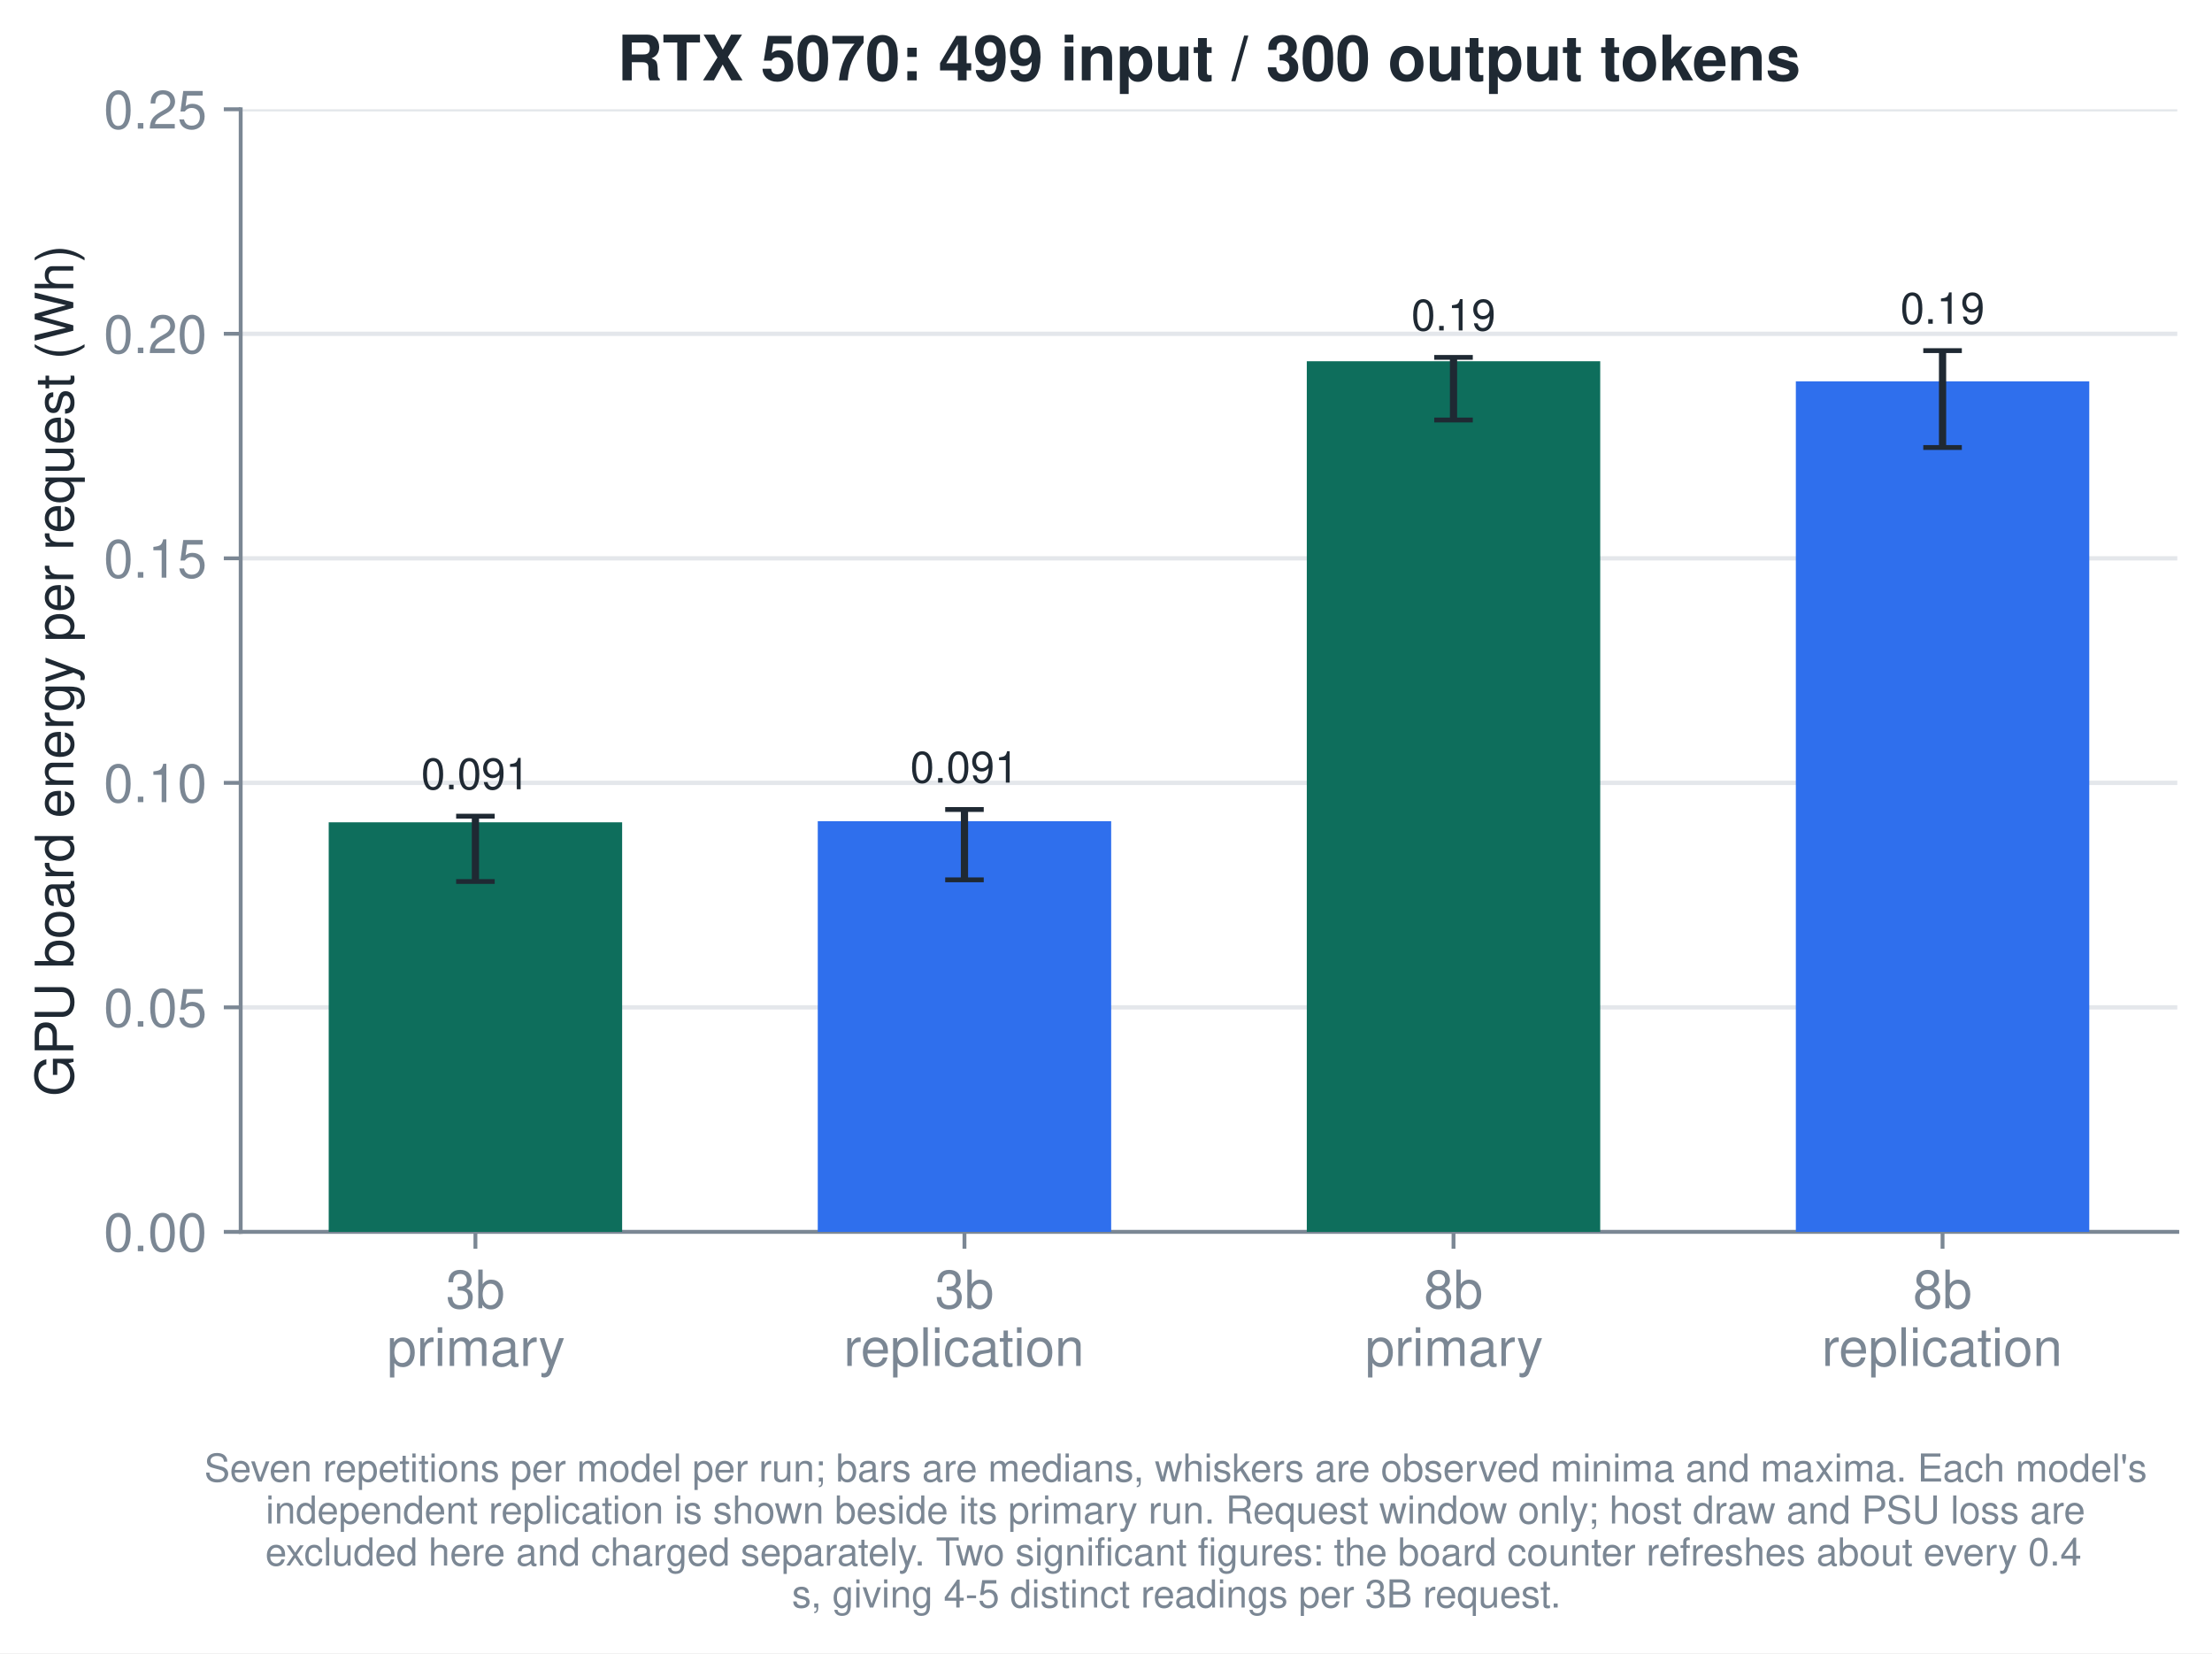
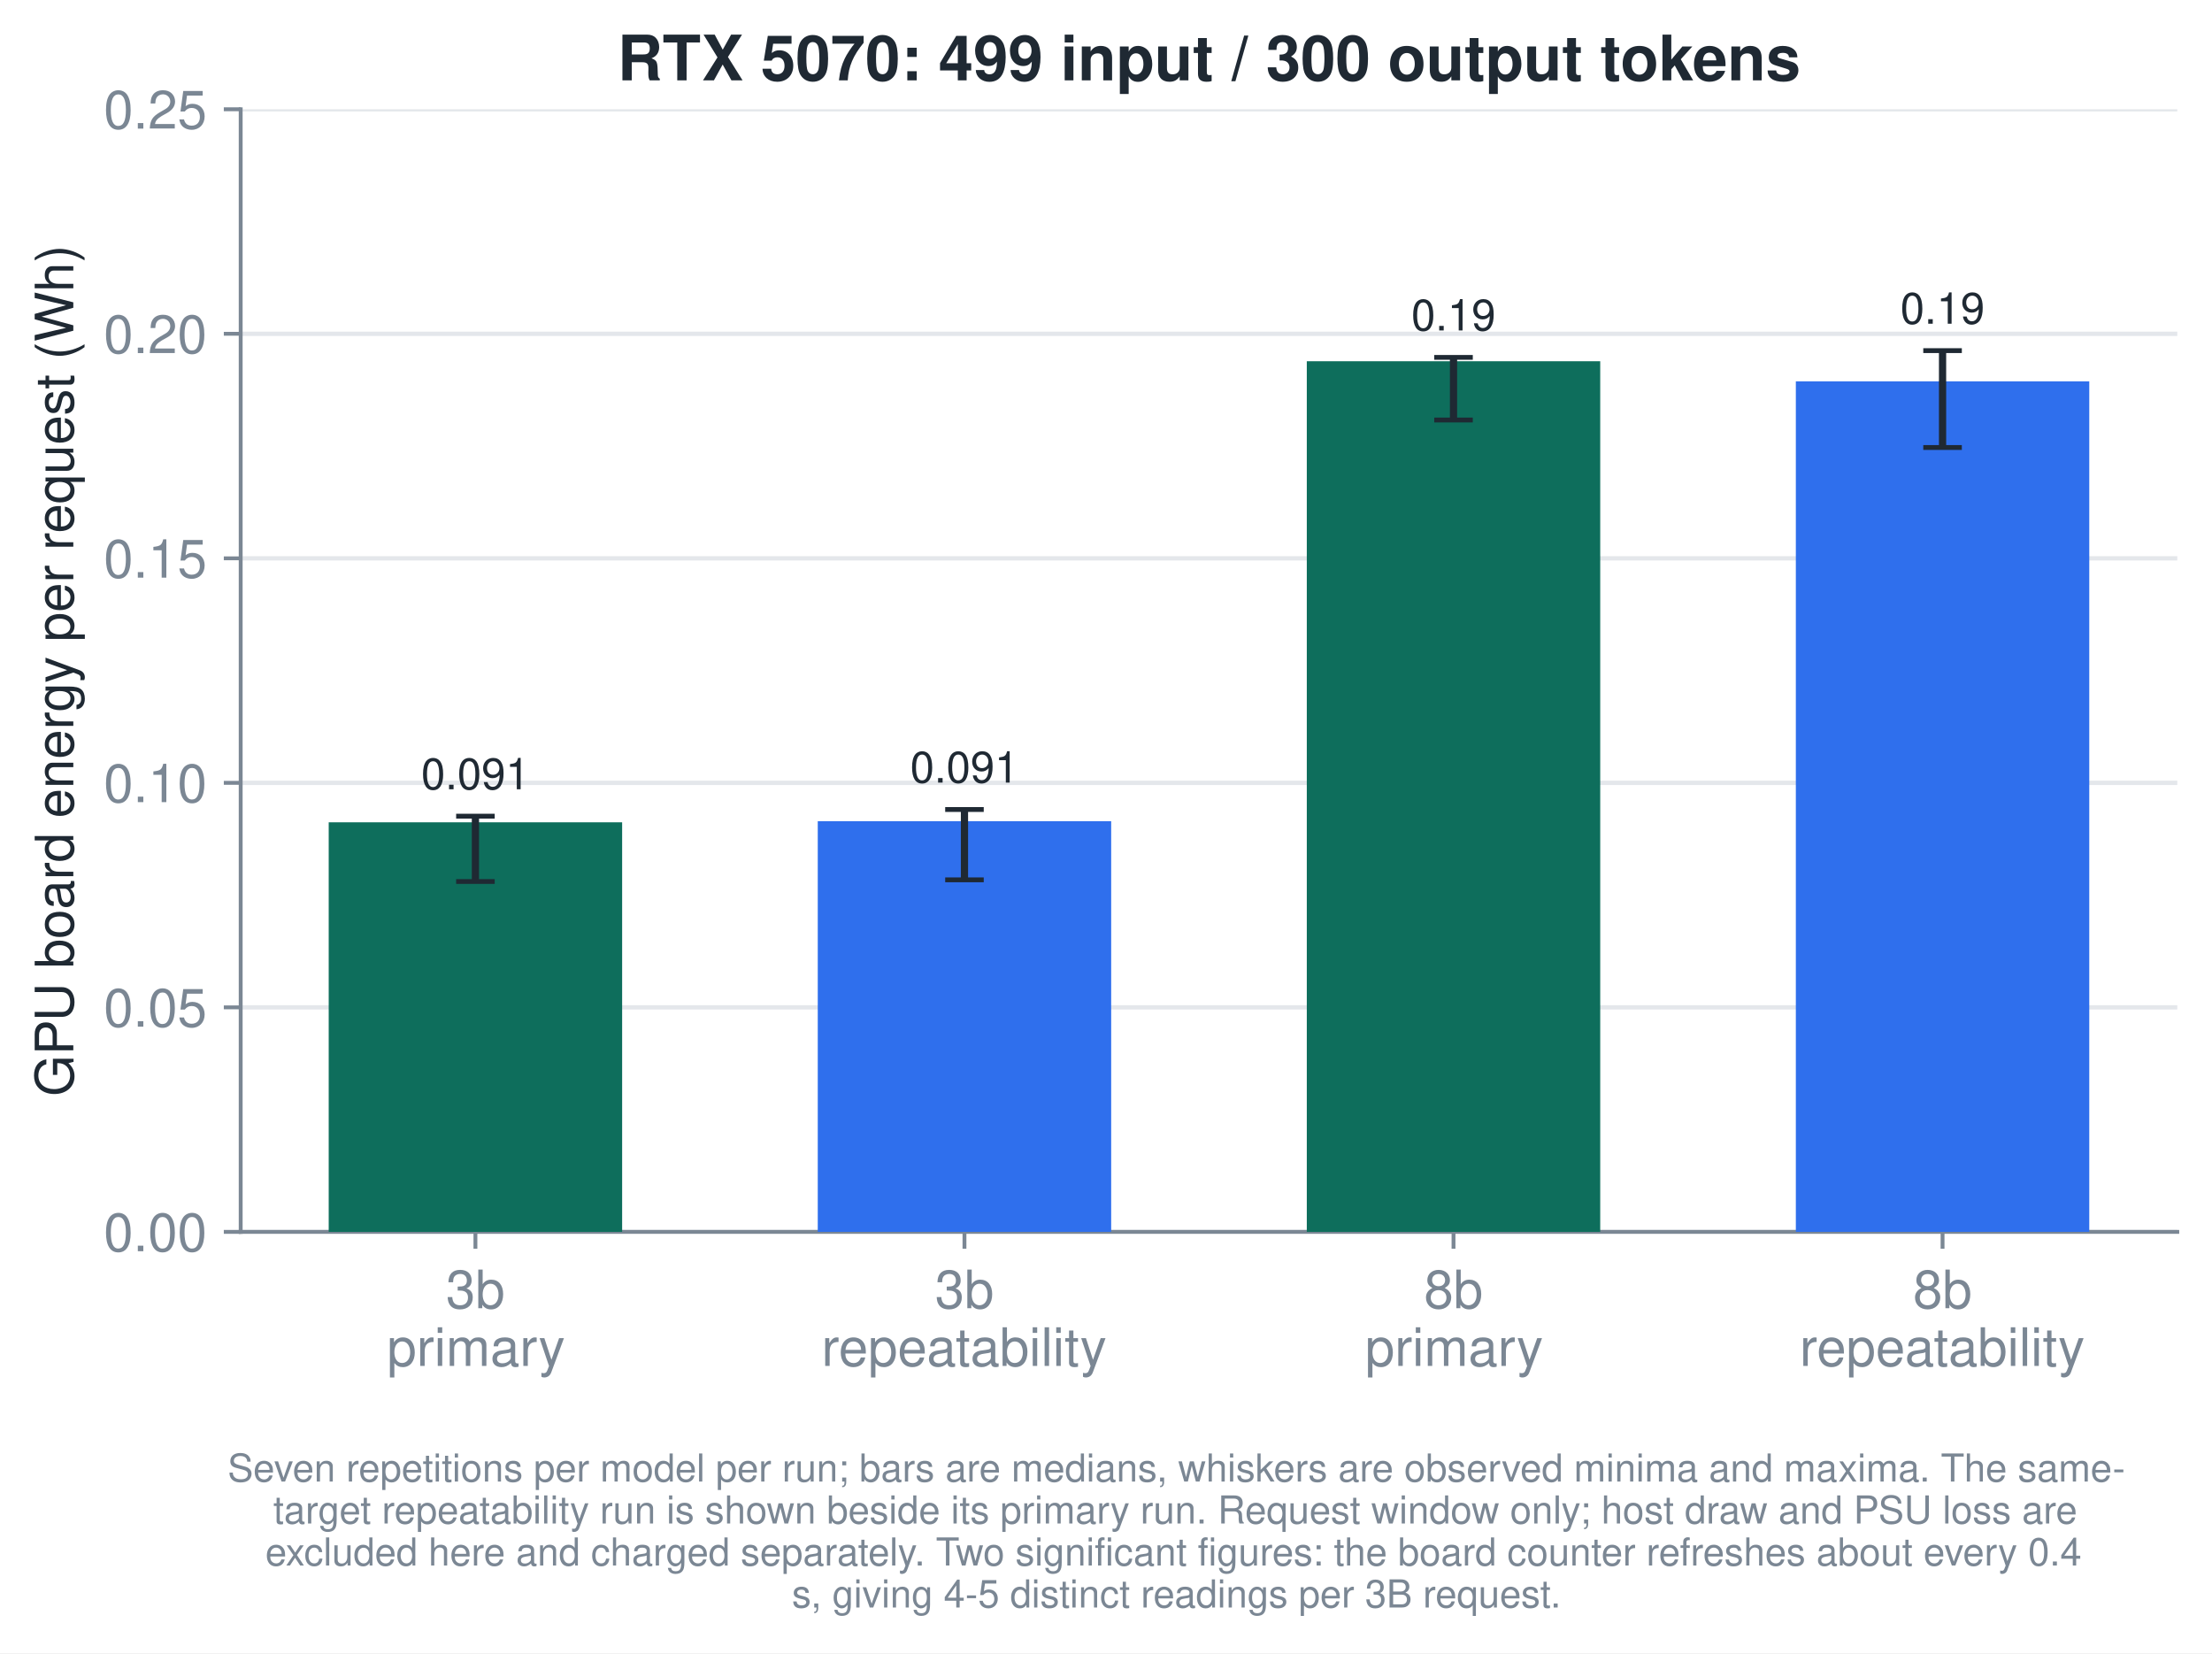
<svg xmlns="http://www.w3.org/2000/svg" xmlns:xlink="http://www.w3.org/1999/xlink" width="458.89pt" height="342.901pt" viewBox="0 0 458.89 342.901" version="1.1">
  <defs>
    <style type="text/css">*{stroke-linejoin: round; stroke-linecap: butt}</style>
  </defs>
  <g id="figure_1">
    <g id="patch_1">
      <path d="M 0 342.901 L 458.89 342.901 L 458.89 0 L 0 0 z " style="fill: #ffffff" />
    </g>
    <g id="axes_1">
      <g id="patch_2">
        <path d="M 49.93 255.512 L 451.69 255.512 L 451.69 22.664 L 49.93 22.664 z " style="fill: #ffffff" />
      </g>
      <g id="matplotlib.axis_1">
        <g id="xtick_1">
          <g id="line2d_1">
            <defs>
-               <path id="me64b2bab62" d="M 0 0 L 0 3.5 " style="stroke: #7b8794; stroke-width: 0.8" />
+               <path id="m31d44445bc" d="M 0 0 L 0 3.5 " style="stroke: #7b8794; stroke-width: 0.8" />
            </defs>
            <g>
-               <use xlink:href="#me64b2bab62" x="98.629" y="255.512" style="fill: #7b8794; stroke: #7b8794; stroke-width: 0.8" />
+               <use xlink:href="#m31d44445bc" x="98.629" y="255.512" style="fill: #7b8794; stroke: #7b8794; stroke-width: 0.8" />
            </g>
          </g>
          <g id="text_1">
            <text style="font-size: 11px; font-family: 'Helvetica Neue', 'Helvetica', 'Arial', 'DejaVu Sans', sans-serif; fill: #7b8794" transform="translate(92.51164 271.3451)">3b</text>
            <text style="font-size: 11px; font-family: 'Helvetica Neue', 'Helvetica', 'Arial', 'DejaVu Sans', sans-serif; fill: #7b8794" transform="translate(80.29562 283.3173)">primary</text>
          </g>
        </g>
        <g id="xtick_2">
          <g id="line2d_2">
            <g>
-               <use xlink:href="#me64b2bab62" x="200.083" y="255.512" style="fill: #7b8794; stroke: #7b8794; stroke-width: 0.8" />
+               <use xlink:href="#m31d44445bc" x="200.083" y="255.512" style="fill: #7b8794; stroke: #7b8794; stroke-width: 0.8" />
            </g>
          </g>
          <g id="text_2">
            <text style="font-size: 11px; font-family: 'Helvetica Neue', 'Helvetica', 'Arial', 'DejaVu Sans', sans-serif; fill: #7b8794" transform="translate(193.9662 271.3451)">3b</text>
-             <text style="font-size: 11px; font-family: 'Helvetica Neue', 'Helvetica', 'Arial', 'DejaVu Sans', sans-serif; fill: #7b8794" transform="translate(175.0152 283.3173)">replication</text>
+             <text style="font-size: 11px; font-family: 'Helvetica Neue', 'Helvetica', 'Arial', 'DejaVu Sans', sans-serif; fill: #7b8794" transform="translate(170.4288 283.3173)">repeatability</text>
          </g>
        </g>
        <g id="xtick_3">
          <g id="line2d_3">
            <g>
-               <use xlink:href="#me64b2bab62" x="301.538" y="255.512" style="fill: #7b8794; stroke: #7b8794; stroke-width: 0.8" />
+               <use xlink:href="#m31d44445bc" x="301.538" y="255.512" style="fill: #7b8794; stroke: #7b8794; stroke-width: 0.8" />
            </g>
          </g>
          <g id="text_3">
            <text style="font-size: 11px; font-family: 'Helvetica Neue', 'Helvetica', 'Arial', 'DejaVu Sans', sans-serif; fill: #7b8794" transform="translate(295.4207 271.3451)">8b</text>
            <text style="font-size: 11px; font-family: 'Helvetica Neue', 'Helvetica', 'Arial', 'DejaVu Sans', sans-serif; fill: #7b8794" transform="translate(283.2047 283.3173)">primary</text>
          </g>
        </g>
        <g id="xtick_4">
          <g id="line2d_4">
            <g>
-               <use xlink:href="#me64b2bab62" x="402.992" y="255.512" style="fill: #7b8794; stroke: #7b8794; stroke-width: 0.8" />
+               <use xlink:href="#m31d44445bc" x="402.992" y="255.512" style="fill: #7b8794; stroke: #7b8794; stroke-width: 0.8" />
            </g>
          </g>
          <g id="text_4">
            <text style="font-size: 11px; font-family: 'Helvetica Neue', 'Helvetica', 'Arial', 'DejaVu Sans', sans-serif; fill: #7b8794" transform="translate(396.8753 271.3451)">8b</text>
-             <text style="font-size: 11px; font-family: 'Helvetica Neue', 'Helvetica', 'Arial', 'DejaVu Sans', sans-serif; fill: #7b8794" transform="translate(377.9243 283.3173)">replication</text>
+             <text style="font-size: 11px; font-family: 'Helvetica Neue', 'Helvetica', 'Arial', 'DejaVu Sans', sans-serif; fill: #7b8794" transform="translate(373.3379 283.3173)">repeatability</text>
          </g>
        </g>
      </g>
      <g id="matplotlib.axis_2">
        <g id="ytick_1">
          <g id="line2d_5">
-             <path d="M 49.93 255.512 L 451.69 255.512 " clip-path="url(#pf272353d72)" style="fill: none; stroke: #e4e7eb; stroke-width: 0.9; stroke-linecap: square" />
+             <path d="M 49.93 255.512 L 451.69 255.512 " clip-path="url(#p4a90f48117)" style="fill: none; stroke: #e4e7eb; stroke-width: 0.9; stroke-linecap: square" />
          </g>
          <g id="line2d_6">
            <defs>
-               <path id="me124dd1c2d" d="M 0 0 L -3.5 0 " style="stroke: #7b8794; stroke-width: 0.8" />
+               <path id="mcd3e0a311f" d="M 0 0 L -3.5 0 " style="stroke: #7b8794; stroke-width: 0.8" />
            </defs>
            <g>
-               <use xlink:href="#me124dd1c2d" x="49.93" y="255.512" style="fill: #7b8794; stroke: #7b8794; stroke-width: 0.8" />
+               <use xlink:href="#mcd3e0a311f" x="49.93" y="255.512" style="fill: #7b8794; stroke: #7b8794; stroke-width: 0.8" />
            </g>
          </g>
          <g id="text_5">
            <text style="font-size: 11px; font-family: 'Helvetica Neue', 'Helvetica', 'Arial', 'DejaVu Sans', sans-serif; text-anchor: end; fill: #7b8794" x="42.93" y="259.517" transform="rotate(-0 42.93049 259.5165)">0.00</text>
          </g>
        </g>
        <g id="ytick_2">
          <g id="line2d_7">
-             <path d="M 49.93 208.943 L 451.69 208.943 " clip-path="url(#pf272353d72)" style="fill: none; stroke: #e4e7eb; stroke-width: 0.9; stroke-linecap: square" />
+             <path d="M 49.93 208.943 L 451.69 208.943 " clip-path="url(#p4a90f48117)" style="fill: none; stroke: #e4e7eb; stroke-width: 0.9; stroke-linecap: square" />
          </g>
          <g id="line2d_8">
            <g>
-               <use xlink:href="#me124dd1c2d" x="49.93" y="208.943" style="fill: #7b8794; stroke: #7b8794; stroke-width: 0.8" />
+               <use xlink:href="#mcd3e0a311f" x="49.93" y="208.943" style="fill: #7b8794; stroke: #7b8794; stroke-width: 0.8" />
            </g>
          </g>
          <g id="text_6">
            <text style="font-size: 11px; font-family: 'Helvetica Neue', 'Helvetica', 'Arial', 'DejaVu Sans', sans-serif; text-anchor: end; fill: #7b8794" x="42.93" y="212.947" transform="rotate(-0 42.93049 212.9469)">0.05</text>
          </g>
        </g>
        <g id="ytick_3">
          <g id="line2d_9">
-             <path d="M 49.93 162.373 L 451.69 162.373 " clip-path="url(#pf272353d72)" style="fill: none; stroke: #e4e7eb; stroke-width: 0.9; stroke-linecap: square" />
+             <path d="M 49.93 162.373 L 451.69 162.373 " clip-path="url(#p4a90f48117)" style="fill: none; stroke: #e4e7eb; stroke-width: 0.9; stroke-linecap: square" />
          </g>
          <g id="line2d_10">
            <g>
-               <use xlink:href="#me124dd1c2d" x="49.93" y="162.373" style="fill: #7b8794; stroke: #7b8794; stroke-width: 0.8" />
+               <use xlink:href="#mcd3e0a311f" x="49.93" y="162.373" style="fill: #7b8794; stroke: #7b8794; stroke-width: 0.8" />
            </g>
          </g>
          <g id="text_7">
            <text style="font-size: 11px; font-family: 'Helvetica Neue', 'Helvetica', 'Arial', 'DejaVu Sans', sans-serif; text-anchor: end; fill: #7b8794" x="42.93" y="166.377" transform="rotate(-0 42.93049 166.3773)">0.10</text>
          </g>
        </g>
        <g id="ytick_4">
          <g id="line2d_11">
-             <path d="M 49.93 115.804 L 451.69 115.804 " clip-path="url(#pf272353d72)" style="fill: none; stroke: #e4e7eb; stroke-width: 0.9; stroke-linecap: square" />
+             <path d="M 49.93 115.804 L 451.69 115.804 " clip-path="url(#p4a90f48117)" style="fill: none; stroke: #e4e7eb; stroke-width: 0.9; stroke-linecap: square" />
          </g>
          <g id="line2d_12">
            <g>
-               <use xlink:href="#me124dd1c2d" x="49.93" y="115.804" style="fill: #7b8794; stroke: #7b8794; stroke-width: 0.8" />
+               <use xlink:href="#mcd3e0a311f" x="49.93" y="115.804" style="fill: #7b8794; stroke: #7b8794; stroke-width: 0.8" />
            </g>
          </g>
          <g id="text_8">
            <text style="font-size: 11px; font-family: 'Helvetica Neue', 'Helvetica', 'Arial', 'DejaVu Sans', sans-serif; text-anchor: end; fill: #7b8794" x="42.93" y="119.808" transform="rotate(-0 42.93049 119.8077)">0.15</text>
          </g>
        </g>
        <g id="ytick_5">
          <g id="line2d_13">
-             <path d="M 49.93 69.234 L 451.69 69.234 " clip-path="url(#pf272353d72)" style="fill: none; stroke: #e4e7eb; stroke-width: 0.9; stroke-linecap: square" />
+             <path d="M 49.93 69.234 L 451.69 69.234 " clip-path="url(#p4a90f48117)" style="fill: none; stroke: #e4e7eb; stroke-width: 0.9; stroke-linecap: square" />
          </g>
          <g id="line2d_14">
            <g>
-               <use xlink:href="#me124dd1c2d" x="49.93" y="69.234" style="fill: #7b8794; stroke: #7b8794; stroke-width: 0.8" />
+               <use xlink:href="#mcd3e0a311f" x="49.93" y="69.234" style="fill: #7b8794; stroke: #7b8794; stroke-width: 0.8" />
            </g>
          </g>
          <g id="text_9">
            <text style="font-size: 11px; font-family: 'Helvetica Neue', 'Helvetica', 'Arial', 'DejaVu Sans', sans-serif; text-anchor: end; fill: #7b8794" x="42.93" y="73.238" transform="rotate(-0 42.93049 73.23811)">0.20</text>
          </g>
        </g>
        <g id="ytick_6">
          <g id="line2d_15">
-             <path d="M 49.93 22.664 L 451.69 22.664 " clip-path="url(#pf272353d72)" style="fill: none; stroke: #e4e7eb; stroke-width: 0.9; stroke-linecap: square" />
+             <path d="M 49.93 22.664 L 451.69 22.664 " clip-path="url(#p4a90f48117)" style="fill: none; stroke: #e4e7eb; stroke-width: 0.9; stroke-linecap: square" />
          </g>
          <g id="line2d_16">
            <g>
-               <use xlink:href="#me124dd1c2d" x="49.93" y="22.664" style="fill: #7b8794; stroke: #7b8794; stroke-width: 0.8" />
+               <use xlink:href="#mcd3e0a311f" x="49.93" y="22.664" style="fill: #7b8794; stroke: #7b8794; stroke-width: 0.8" />
            </g>
          </g>
          <g id="text_10">
            <text style="font-size: 11px; font-family: 'Helvetica Neue', 'Helvetica', 'Arial', 'DejaVu Sans', sans-serif; text-anchor: end; fill: #7b8794" x="42.93" y="26.669" transform="rotate(-0 42.93049 26.66851)">0.25</text>
          </g>
        </g>
        <g id="text_11">
          <text style="font-size: 11px; font-family: 'Helvetica Neue', 'Helvetica', 'Arial', 'DejaVu Sans', sans-serif; text-anchor: middle; fill: #1f2933" x="15.208" y="139.088" transform="rotate(-90 15.2083 139.0884)">GPU board energy per request (Wh)</text>
        </g>
      </g>
      <g id="patch_3">
        <path d="M 49.93 255.512 L 49.93 22.664 " style="fill: none; stroke: #7b8794; stroke-width: 0.8; stroke-linejoin: miter; stroke-linecap: square" />
      </g>
      <g id="patch_4">
        <path d="M 49.93 255.512 L 451.69 255.512 " style="fill: none; stroke: #7b8794; stroke-width: 0.8; stroke-linejoin: miter; stroke-linecap: square" />
      </g>
      <g id="patch_5">
-         <path d="M 68.192 255.512 L 129.065 255.512 L 129.065 170.561 L 68.192 170.561 z " clip-path="url(#pf272353d72)" style="fill: #0e6e5c" />
+         <path d="M 68.192 255.512 L 129.065 255.512 L 129.065 170.561 L 68.192 170.561 z " clip-path="url(#p4a90f48117)" style="fill: #0e6e5c" />
      </g>
      <g id="patch_6">
-         <path d="M 169.647 255.512 L 230.52 255.512 L 230.52 170.33 L 169.647 170.33 z " clip-path="url(#pf272353d72)" style="fill: #2f6fed" />
+         <path d="M 169.647 255.512 L 230.52 255.512 L 230.52 170.33 L 169.647 170.33 z " clip-path="url(#p4a90f48117)" style="fill: #2f6fed" />
      </g>
      <g id="patch_7">
-         <path d="M 271.101 255.512 L 331.974 255.512 L 331.974 74.928 L 271.101 74.928 z " clip-path="url(#pf272353d72)" style="fill: #0e6e5c" />
+         <path d="M 271.101 255.512 L 331.974 255.512 L 331.974 74.928 L 271.101 74.928 z " clip-path="url(#p4a90f48117)" style="fill: #0e6e5c" />
      </g>
      <g id="patch_8">
-         <path d="M 372.556 255.512 L 433.429 255.512 L 433.429 79.096 L 372.556 79.096 z " clip-path="url(#pf272353d72)" style="fill: #2f6fed" />
+         <path d="M 372.556 255.512 L 433.429 255.512 L 433.429 79.096 L 372.556 79.096 z " clip-path="url(#p4a90f48117)" style="fill: #2f6fed" />
      </g>
      <g id="text_12">
        <text style="font-weight: 700; font-size: 13px; font-family: 'Helvetica Neue', 'Helvetica', 'Arial', 'DejaVu Sans', sans-serif; text-anchor: middle; fill: #1f2933" x="250.81" y="16.664" transform="rotate(-0 250.8105 16.66436)">RTX 5070: 499 input / 300 output tokens</text>
      </g>
      <g id="LineCollection_1">
-         <path d="M 98.629 182.841 L 98.629 169.291 " clip-path="url(#pf272353d72)" style="fill: none; stroke: #1f2933; stroke-width: 1.5" />
+         <path d="M 98.629 182.841 L 98.629 169.291 " clip-path="url(#p4a90f48117)" style="fill: none; stroke: #1f2933; stroke-width: 1.5" />
      </g>
      <g id="line2d_17">
        <defs>
-           <path id="m84a5b746bb" d="M 4 0 L -4 -0 " style="stroke: #1f2933" />
+           <path id="me7a74793e0" d="M 4 0 L -4 -0 " style="stroke: #1f2933" />
        </defs>
-         <g clip-path="url(#pf272353d72)">
-           <use xlink:href="#m84a5b746bb" x="98.629" y="182.841" style="fill: #1f2933; stroke: #1f2933" />
+         <g clip-path="url(#p4a90f48117)">
+           <use xlink:href="#me7a74793e0" x="98.629" y="182.841" style="fill: #1f2933; stroke: #1f2933" />
        </g>
      </g>
      <g id="line2d_18">
-         <g clip-path="url(#pf272353d72)">
-           <use xlink:href="#m84a5b746bb" x="98.629" y="169.291" style="fill: #1f2933; stroke: #1f2933" />
+         <g clip-path="url(#p4a90f48117)">
+           <use xlink:href="#me7a74793e0" x="98.629" y="169.291" style="fill: #1f2933; stroke: #1f2933" />
        </g>
      </g>
      <g id="LineCollection_2">
-         <path d="M 200.083 182.489 L 200.083 167.906 " clip-path="url(#pf272353d72)" style="fill: none; stroke: #1f2933; stroke-width: 1.5" />
+         <path d="M 200.083 182.489 L 200.083 167.906 " clip-path="url(#p4a90f48117)" style="fill: none; stroke: #1f2933; stroke-width: 1.5" />
      </g>
      <g id="line2d_19">
-         <g clip-path="url(#pf272353d72)">
-           <use xlink:href="#m84a5b746bb" x="200.083" y="182.489" style="fill: #1f2933; stroke: #1f2933" />
+         <g clip-path="url(#p4a90f48117)">
+           <use xlink:href="#me7a74793e0" x="200.083" y="182.489" style="fill: #1f2933; stroke: #1f2933" />
        </g>
      </g>
      <g id="line2d_20">
-         <g clip-path="url(#pf272353d72)">
-           <use xlink:href="#m84a5b746bb" x="200.083" y="167.906" style="fill: #1f2933; stroke: #1f2933" />
+         <g clip-path="url(#p4a90f48117)">
+           <use xlink:href="#me7a74793e0" x="200.083" y="167.906" style="fill: #1f2933; stroke: #1f2933" />
        </g>
      </g>
      <g id="LineCollection_3">
-         <path d="M 301.538 87.116 L 301.538 74.126 " clip-path="url(#pf272353d72)" style="fill: none; stroke: #1f2933; stroke-width: 1.5" />
+         <path d="M 301.538 87.116 L 301.538 74.126 " clip-path="url(#p4a90f48117)" style="fill: none; stroke: #1f2933; stroke-width: 1.5" />
      </g>
      <g id="line2d_21">
-         <g clip-path="url(#pf272353d72)">
-           <use xlink:href="#m84a5b746bb" x="301.538" y="87.116" style="fill: #1f2933; stroke: #1f2933" />
+         <g clip-path="url(#p4a90f48117)">
+           <use xlink:href="#me7a74793e0" x="301.538" y="87.116" style="fill: #1f2933; stroke: #1f2933" />
        </g>
      </g>
      <g id="line2d_22">
-         <g clip-path="url(#pf272353d72)">
-           <use xlink:href="#m84a5b746bb" x="301.538" y="74.126" style="fill: #1f2933; stroke: #1f2933" />
+         <g clip-path="url(#p4a90f48117)">
+           <use xlink:href="#me7a74793e0" x="301.538" y="74.126" style="fill: #1f2933; stroke: #1f2933" />
        </g>
      </g>
      <g id="LineCollection_4">
-         <path d="M 402.992 92.814 L 402.992 72.726 " clip-path="url(#pf272353d72)" style="fill: none; stroke: #1f2933; stroke-width: 1.5" />
+         <path d="M 402.992 92.814 L 402.992 72.726 " clip-path="url(#p4a90f48117)" style="fill: none; stroke: #1f2933; stroke-width: 1.5" />
      </g>
      <g id="line2d_23">
-         <g clip-path="url(#pf272353d72)">
-           <use xlink:href="#m84a5b746bb" x="402.992" y="92.814" style="fill: #1f2933; stroke: #1f2933" />
+         <g clip-path="url(#p4a90f48117)">
+           <use xlink:href="#me7a74793e0" x="402.992" y="92.814" style="fill: #1f2933; stroke: #1f2933" />
        </g>
      </g>
      <g id="line2d_24">
-         <g clip-path="url(#pf272353d72)">
-           <use xlink:href="#m84a5b746bb" x="402.992" y="72.726" style="fill: #1f2933; stroke: #1f2933" />
+         <g clip-path="url(#p4a90f48117)">
+           <use xlink:href="#me7a74793e0" x="402.992" y="72.726" style="fill: #1f2933; stroke: #1f2933" />
        </g>
      </g>
      <g id="text_13">
        <text style="font-size: 9px; font-family: 'Helvetica Neue', 'Helvetica', 'Arial', 'DejaVu Sans', sans-serif; text-anchor: middle; fill: #1f2933" x="98.629" y="163.702" transform="rotate(-0 98.62867 163.7023)">0.091</text>
      </g>
      <g id="text_14">
        <text style="font-size: 9px; font-family: 'Helvetica Neue', 'Helvetica', 'Arial', 'DejaVu Sans', sans-serif; text-anchor: middle; fill: #1f2933" x="200.083" y="162.317" transform="rotate(-0 200.0832 162.3173)">0.091</text>
      </g>
      <g id="text_15">
        <text style="font-size: 9px; font-family: 'Helvetica Neue', 'Helvetica', 'Arial', 'DejaVu Sans', sans-serif; text-anchor: middle; fill: #1f2933" x="301.538" y="68.537" transform="rotate(-0 301.5378 68.53727)">0.19</text>
      </g>
      <g id="text_16">
        <text style="font-size: 9px; font-family: 'Helvetica Neue', 'Helvetica', 'Arial', 'DejaVu Sans', sans-serif; text-anchor: middle; fill: #1f2933" x="402.992" y="67.137" transform="rotate(-0 402.9923 67.13739)">0.19</text>
      </g>
    </g>
    <g id="text_17">
-       <text style="font-size: 8px; font-family: 'Helvetica Neue', 'Helvetica', 'Arial', 'DejaVu Sans', sans-serif; fill: #7b8794" transform="translate(42.37549 307.2962)">Seven repetitions per model per run; bars are medians, whiskers are observed minima and maxima. Each model's</text>
-       <text style="font-size: 8px; font-family: 'Helvetica Neue', 'Helvetica', 'Arial', 'DejaVu Sans', sans-serif; fill: #7b8794" transform="translate(55.13111 316.0032)">independent replication is shown beside its primary run. Request window only; host draw and PSU loss are</text>
+       <text style="font-size: 8px; font-family: 'Helvetica Neue', 'Helvetica', 'Arial', 'DejaVu Sans', sans-serif; fill: #7b8794" transform="translate(47.21799 307.2962)">Seven repetitions per model per run; bars are medians, whiskers are observed minima and maxima. The same-</text>
+       <text style="font-size: 8px; font-family: 'Helvetica Neue', 'Helvetica', 'Arial', 'DejaVu Sans', sans-serif; fill: #7b8794" transform="translate(56.69549 316.0032)">target repeatability run is shown beside its primary run. Request window only; host draw and PSU loss are</text>
      <text style="font-size: 8px; font-family: 'Helvetica Neue', 'Helvetica', 'Arial', 'DejaVu Sans', sans-serif; fill: #7b8794" transform="translate(55.04486 324.7104)">excluded here and charged separately. Two significant figures: the board counter refreshes about every 0.4</text>
      <text style="font-size: 8px; font-family: 'Helvetica Neue', 'Helvetica', 'Arial', 'DejaVu Sans', sans-serif; fill: #7b8794" transform="translate(164.293 333.4176)">s, giving 4-5 distinct readings per 3B request.</text>
    </g>
  </g>
  <defs>
-     <clipPath id="pf272353d72">
+     <clipPath id="p4a90f48117">
      <rect x="49.93" y="22.664" width="401.76" height="232.848" />
    </clipPath>
  </defs>
</svg>
